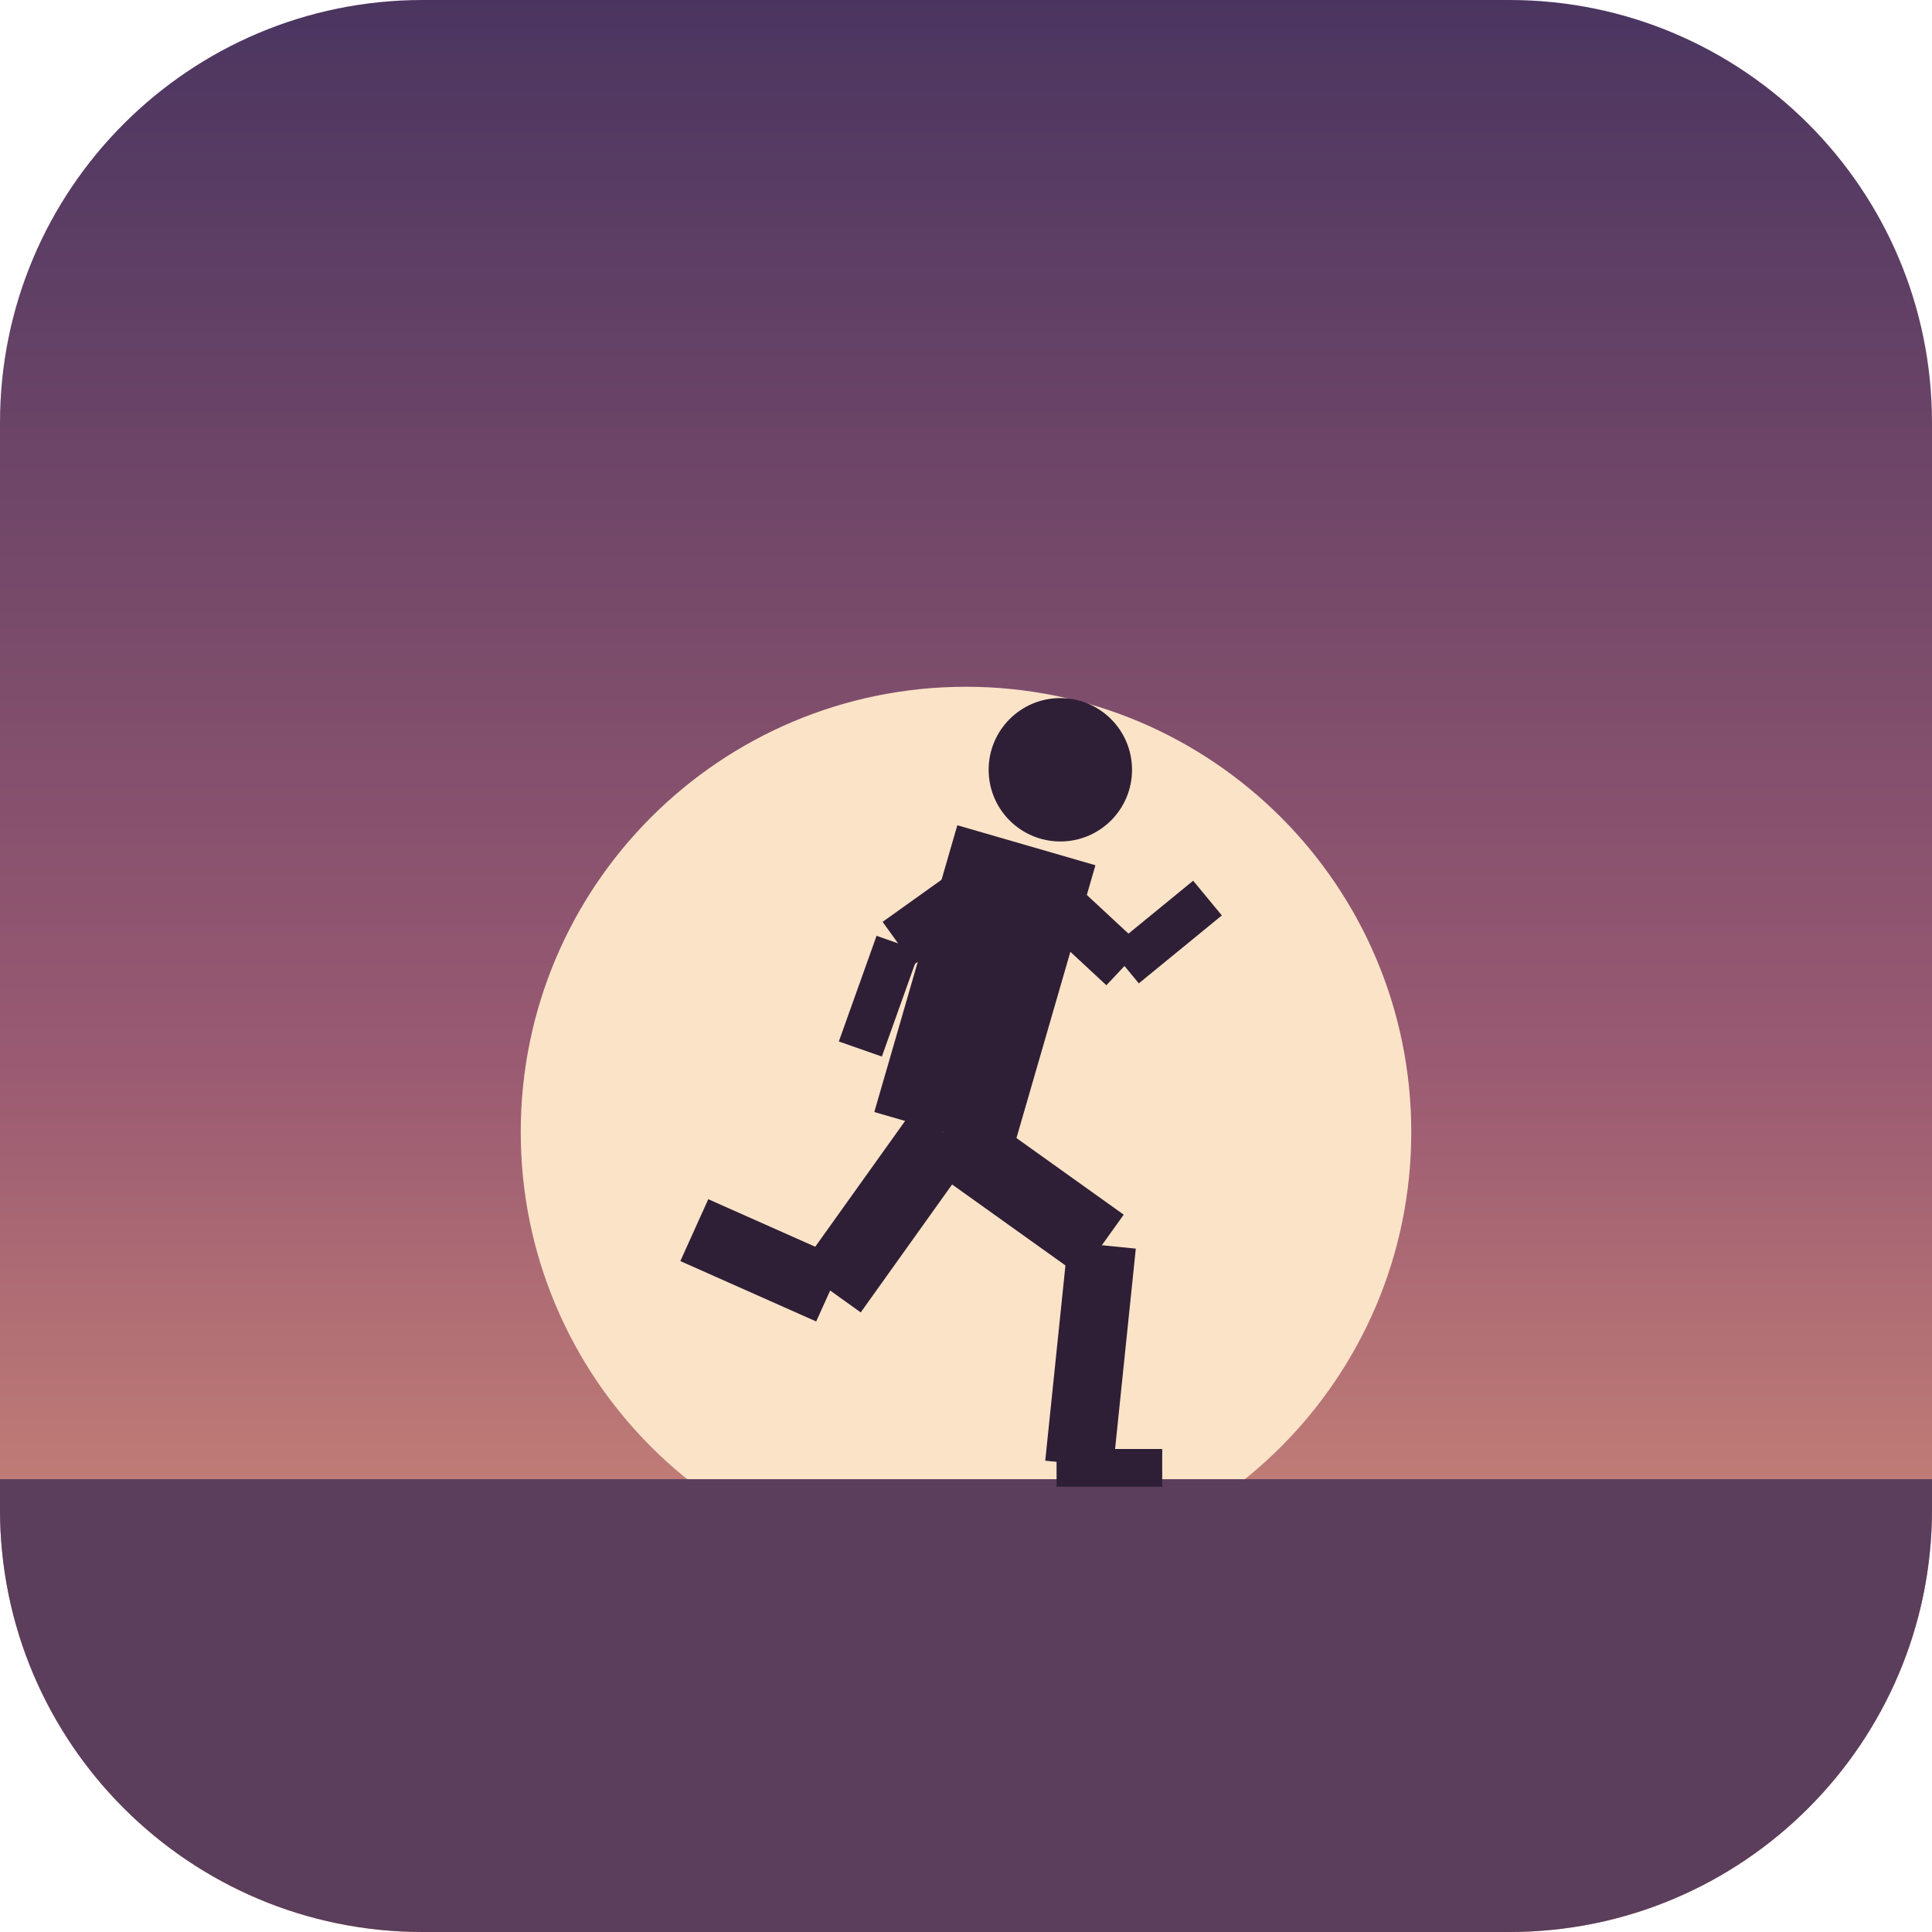
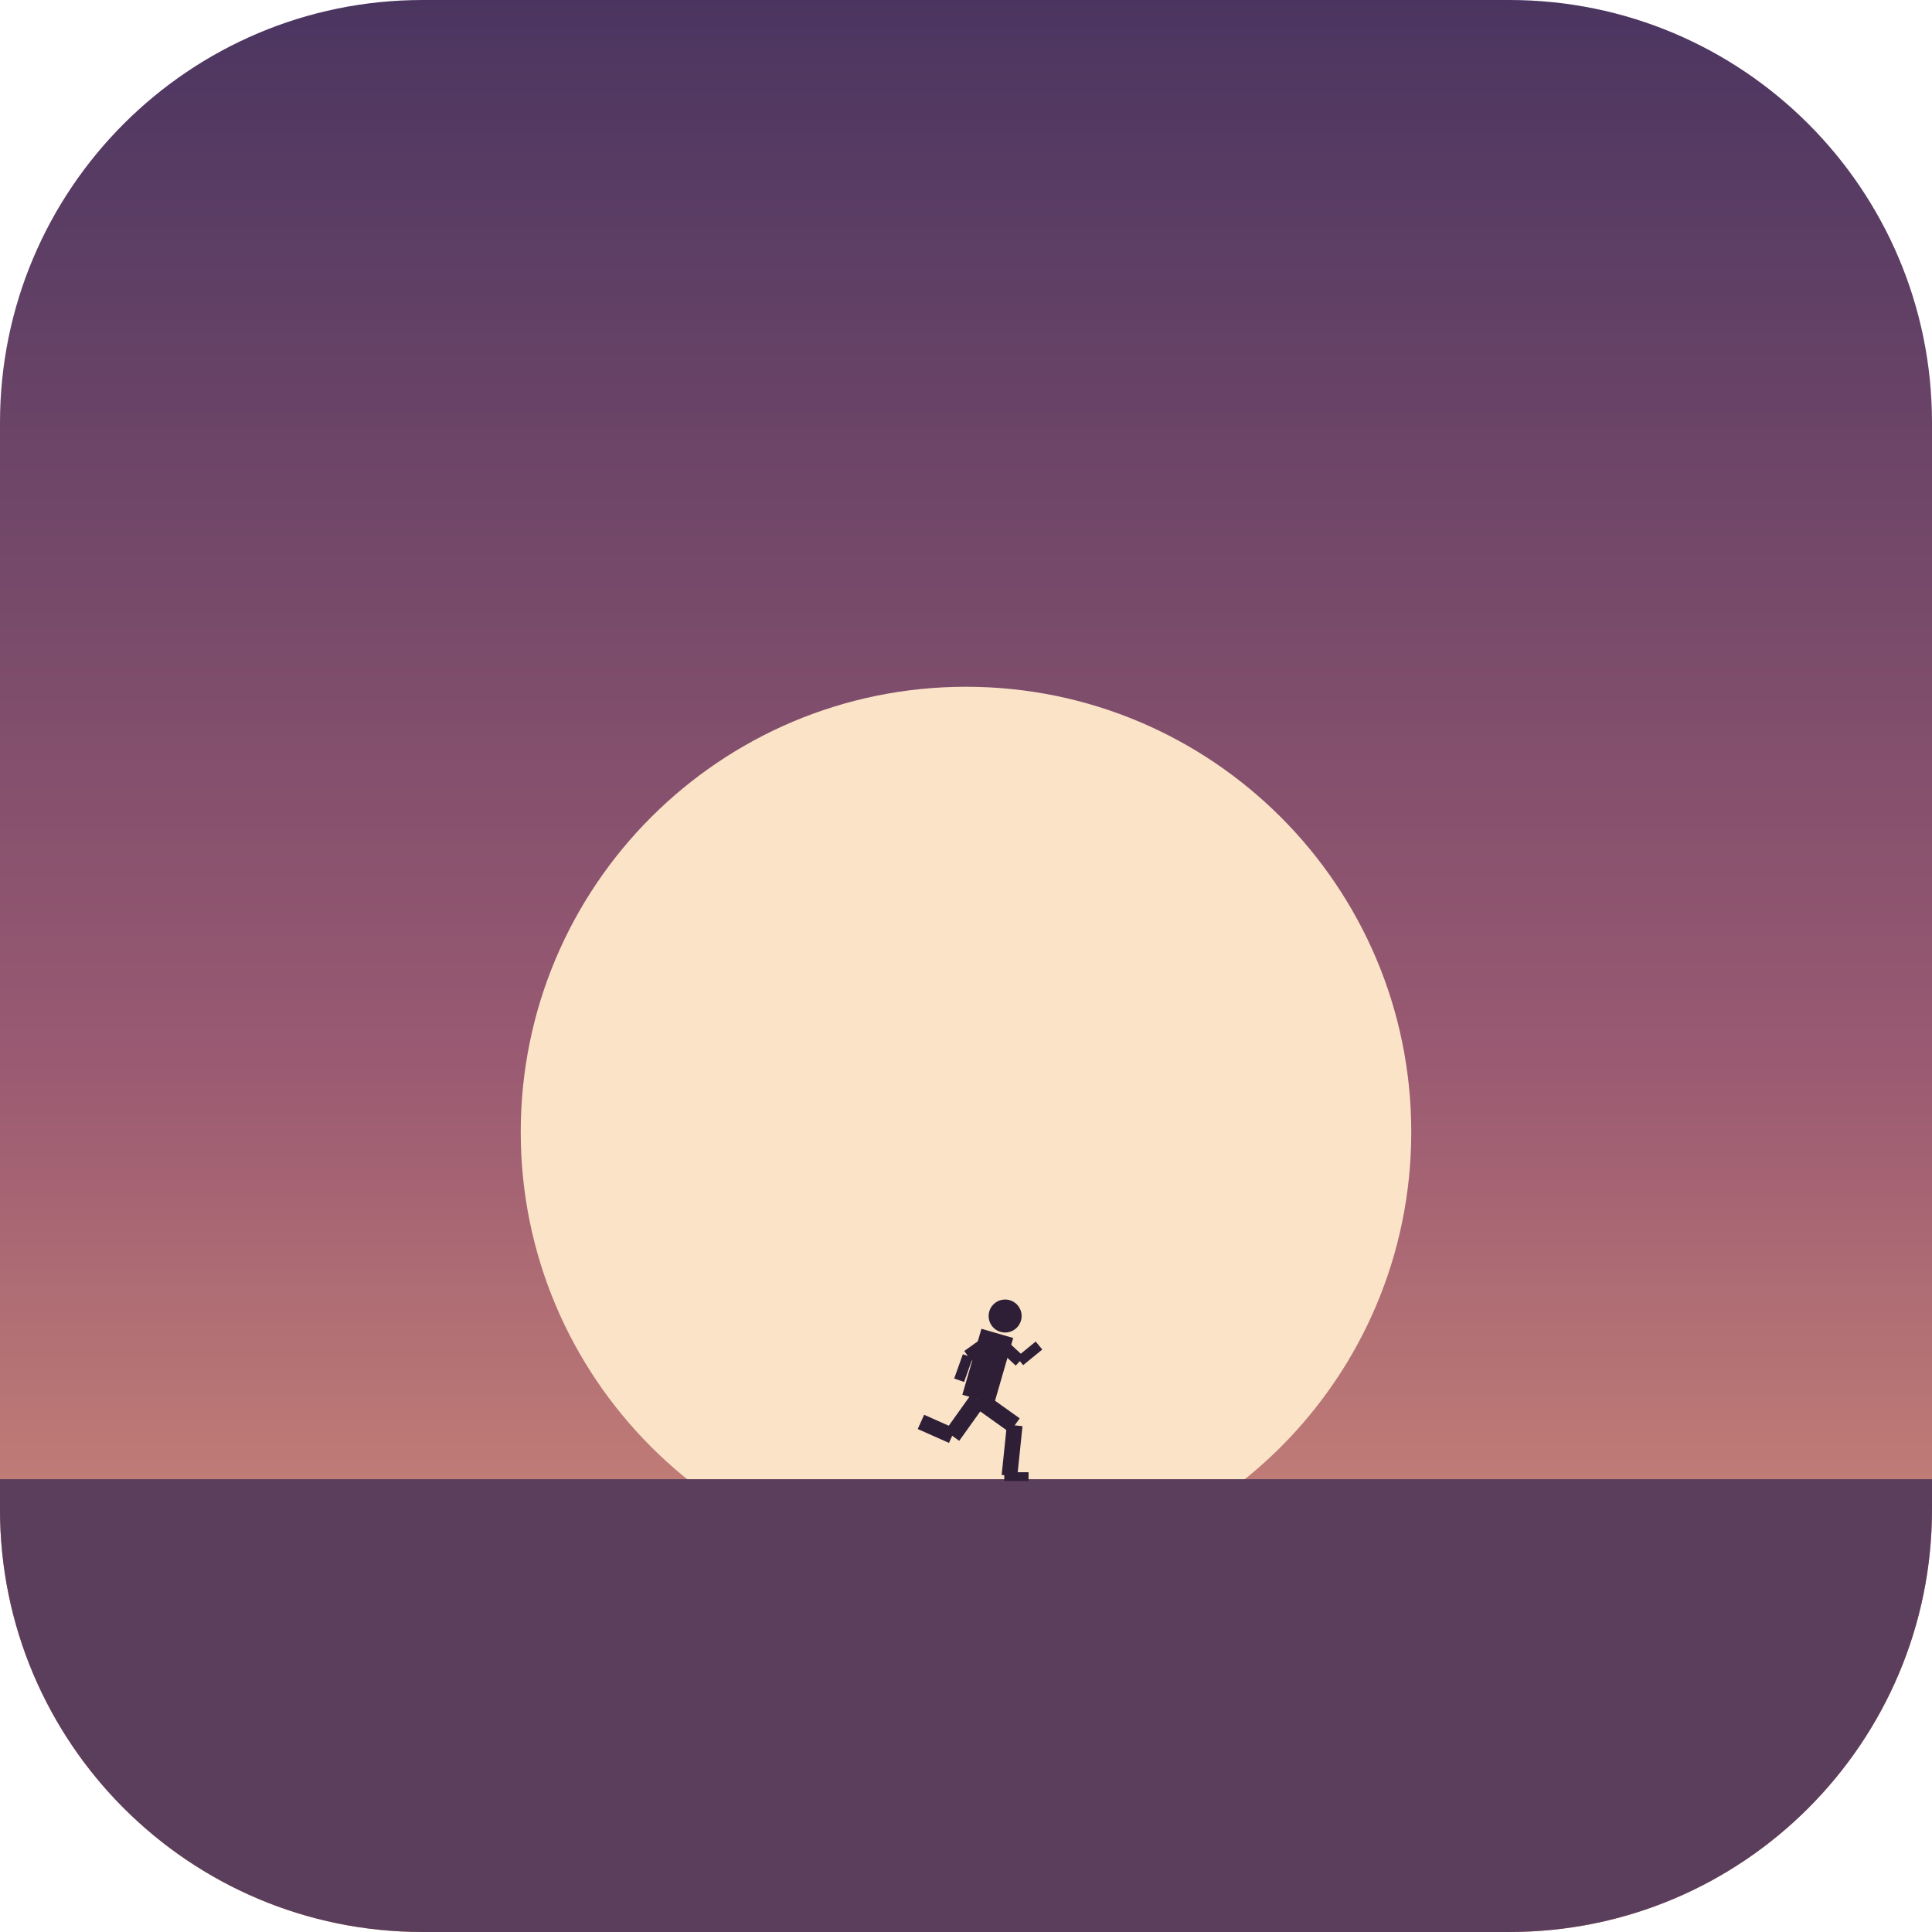
<svg xmlns="http://www.w3.org/2000/svg" viewBox="0 0 512 512">
  <defs>
    <linearGradient id="g" x1="0" y1="0" x2="0" y2="1">
      <stop offset="0" stop-color="#4a3560" />
      <stop offset=".55" stop-color="#9a5a72" />
      <stop offset="1" stop-color="#e9a07a" />
    </linearGradient>
    <clipPath id="c">
      <rect width="512" height="512" rx="112" />
    </clipPath>
  </defs>
  <g clip-path="url(#c)">
    <rect width="512" height="512" fill="url(#g)" />
    <circle cx="256" cy="300" r="118" fill="#fbe3c8" />
    <rect x="0" y="392" width="512" height="120" fill="#5a3e5c" />
-     <g fill="#2e1f36">
+     <g fill="#2e1f36" transform="translate(262 392) scale(.23) translate(-262 -392)">
      <polygon points="268.3,305.3 290.3,229.3 253.7,218.7 231.7,294.7" />
      <polygon points="244.2,308.1 286.2,338.1 297.8,321.9 255.8,291.9" />
      <polygon points="283.0,329.1 277.0,387.1 295.0,388.9 301.0,330.9" />
      <polygon points="280.0,394.0 308.0,394.0 308.0,384.0 280.0,384.0" />
      <polygon points="241.9,294.2 211.9,336.2 228.1,347.8 258.1,305.8" />
      <polygon points="223.7,333.8 187.7,317.8 180.3,334.2 216.3,350.2" />
      <polygon points="265.2,235.1 293.2,261.1 302.8,250.9 274.8,224.9" />
      <polygon points="301.8,260.6 323.8,242.6 316.2,233.4 294.2,251.4" />
      <polygon points="261.9,224.3 233.9,244.3 242.1,255.7 270.1,235.7" />
      <polygon points="232.3,248.0 222.3,276.0 233.7,280.0 243.7,252.0" />
      <circle cx="281" cy="204" r="19" />
    </g>
  </g>
</svg>
